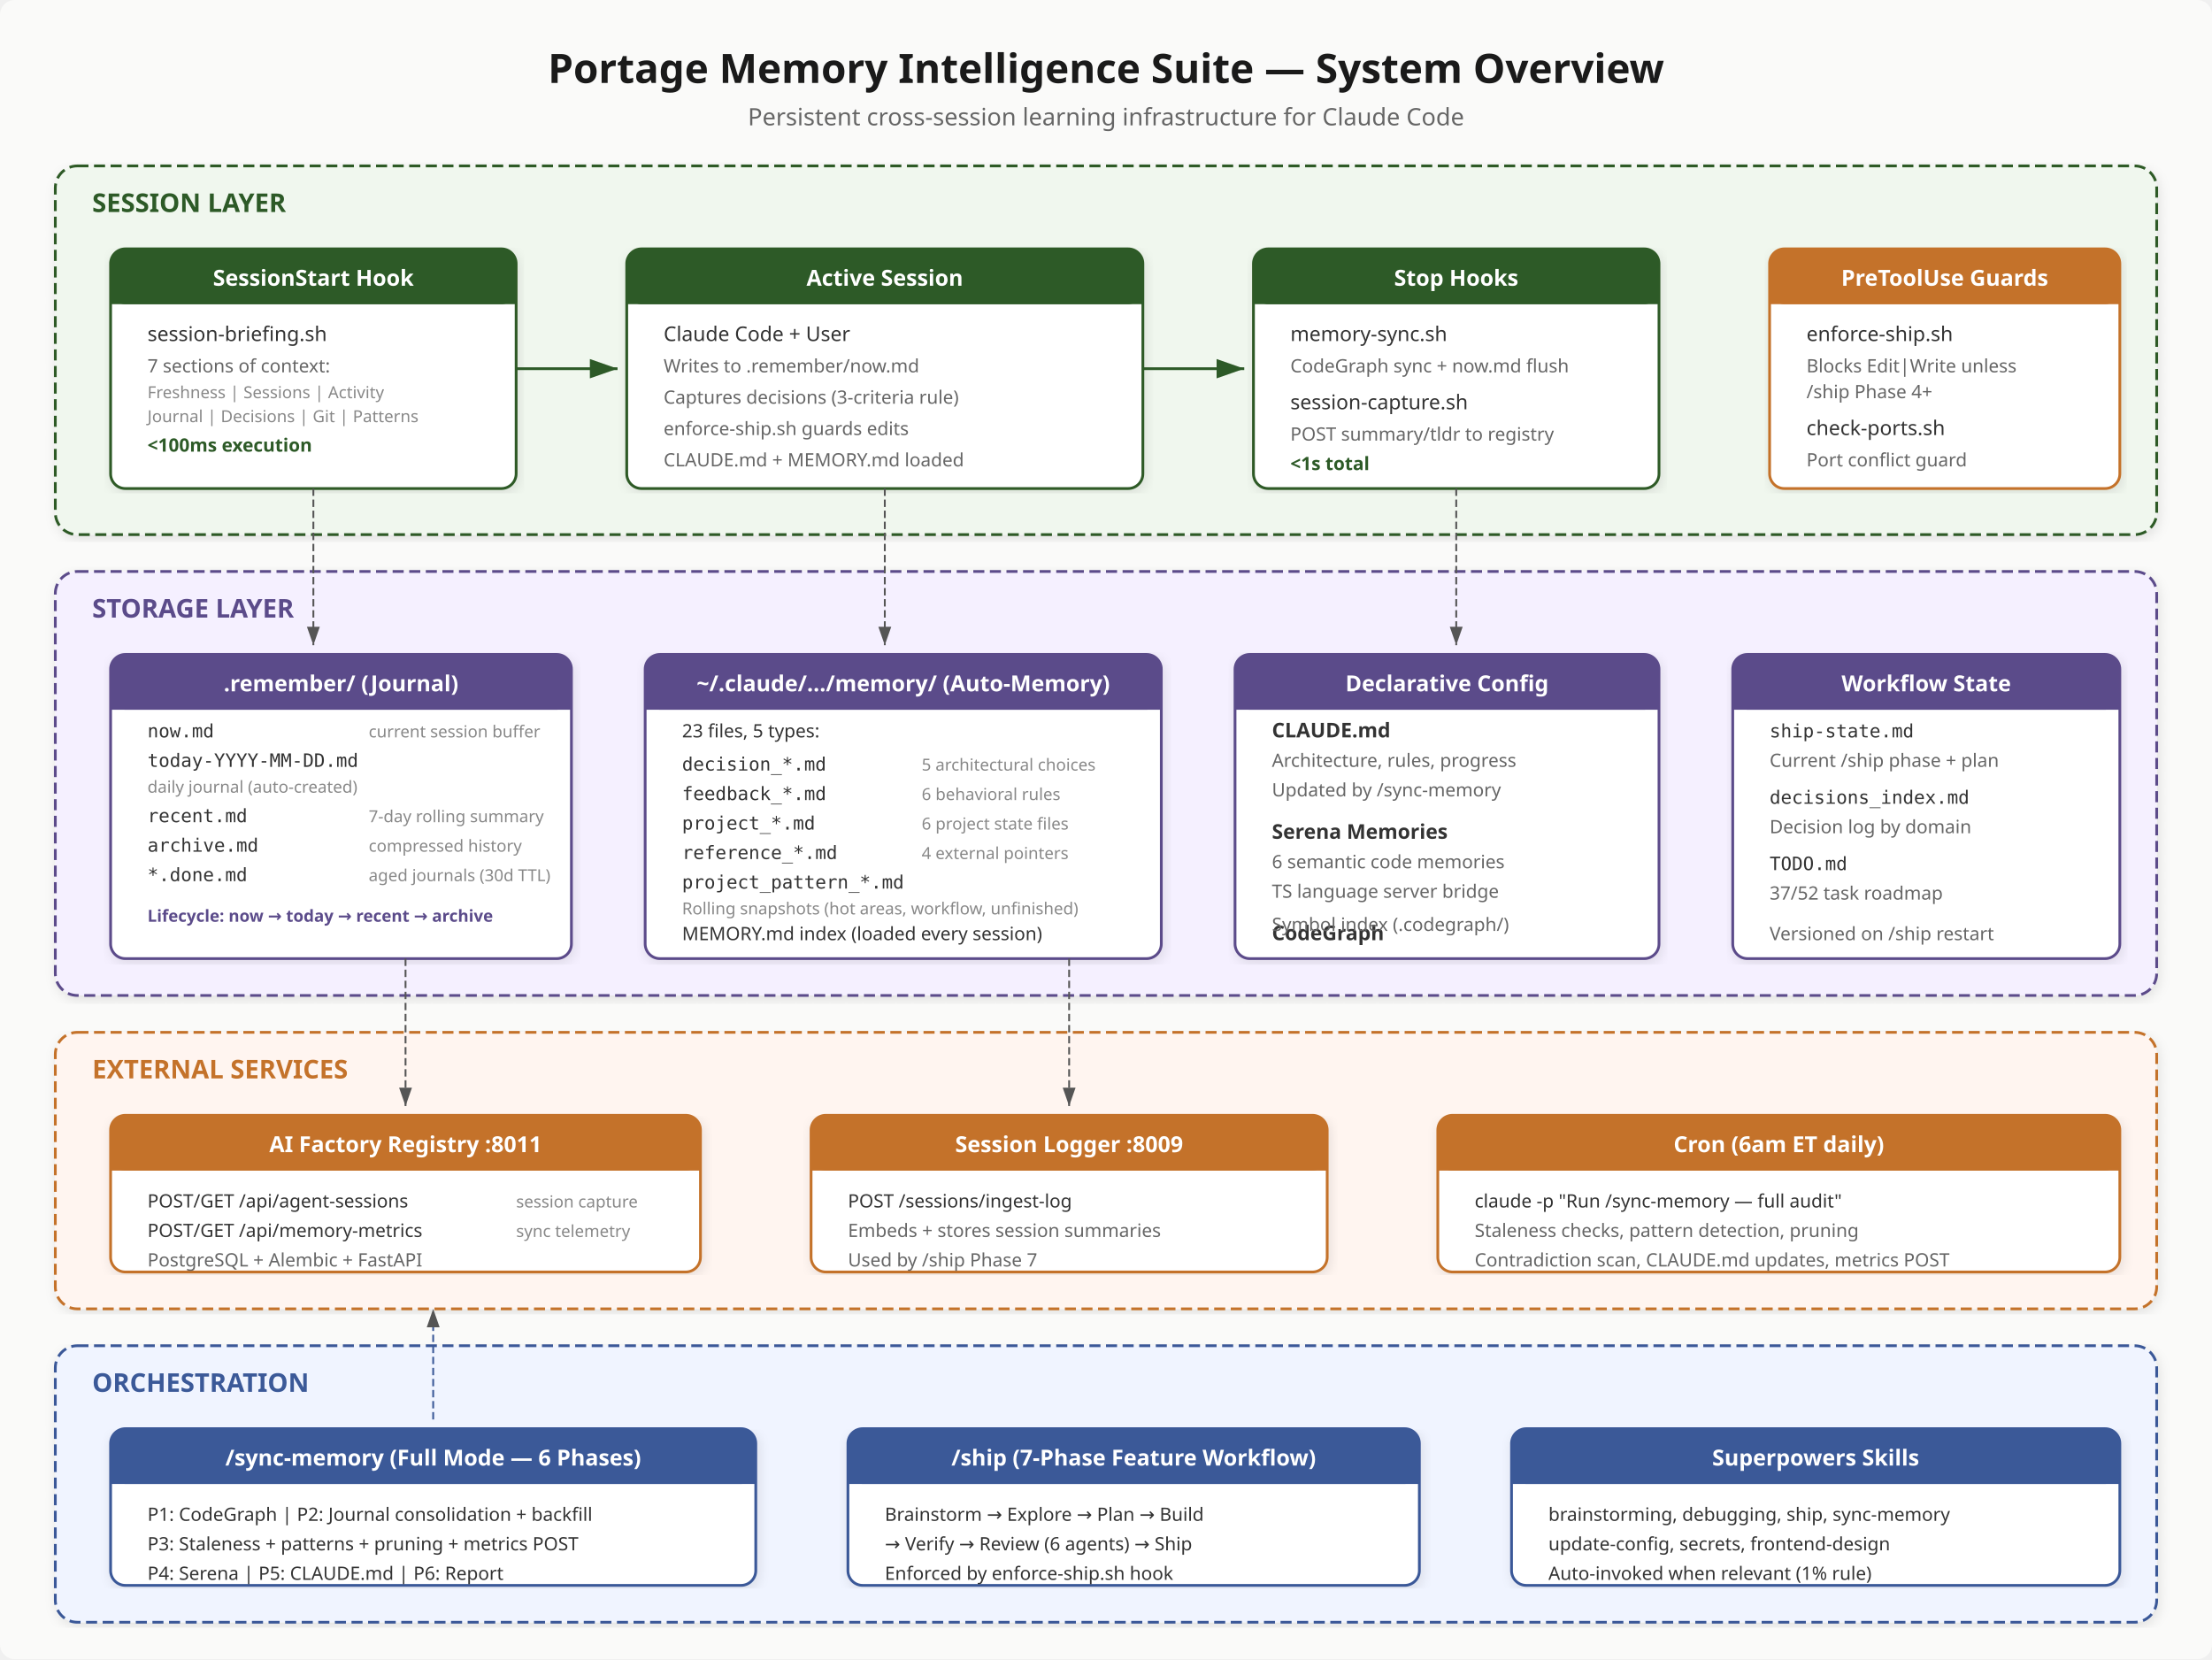
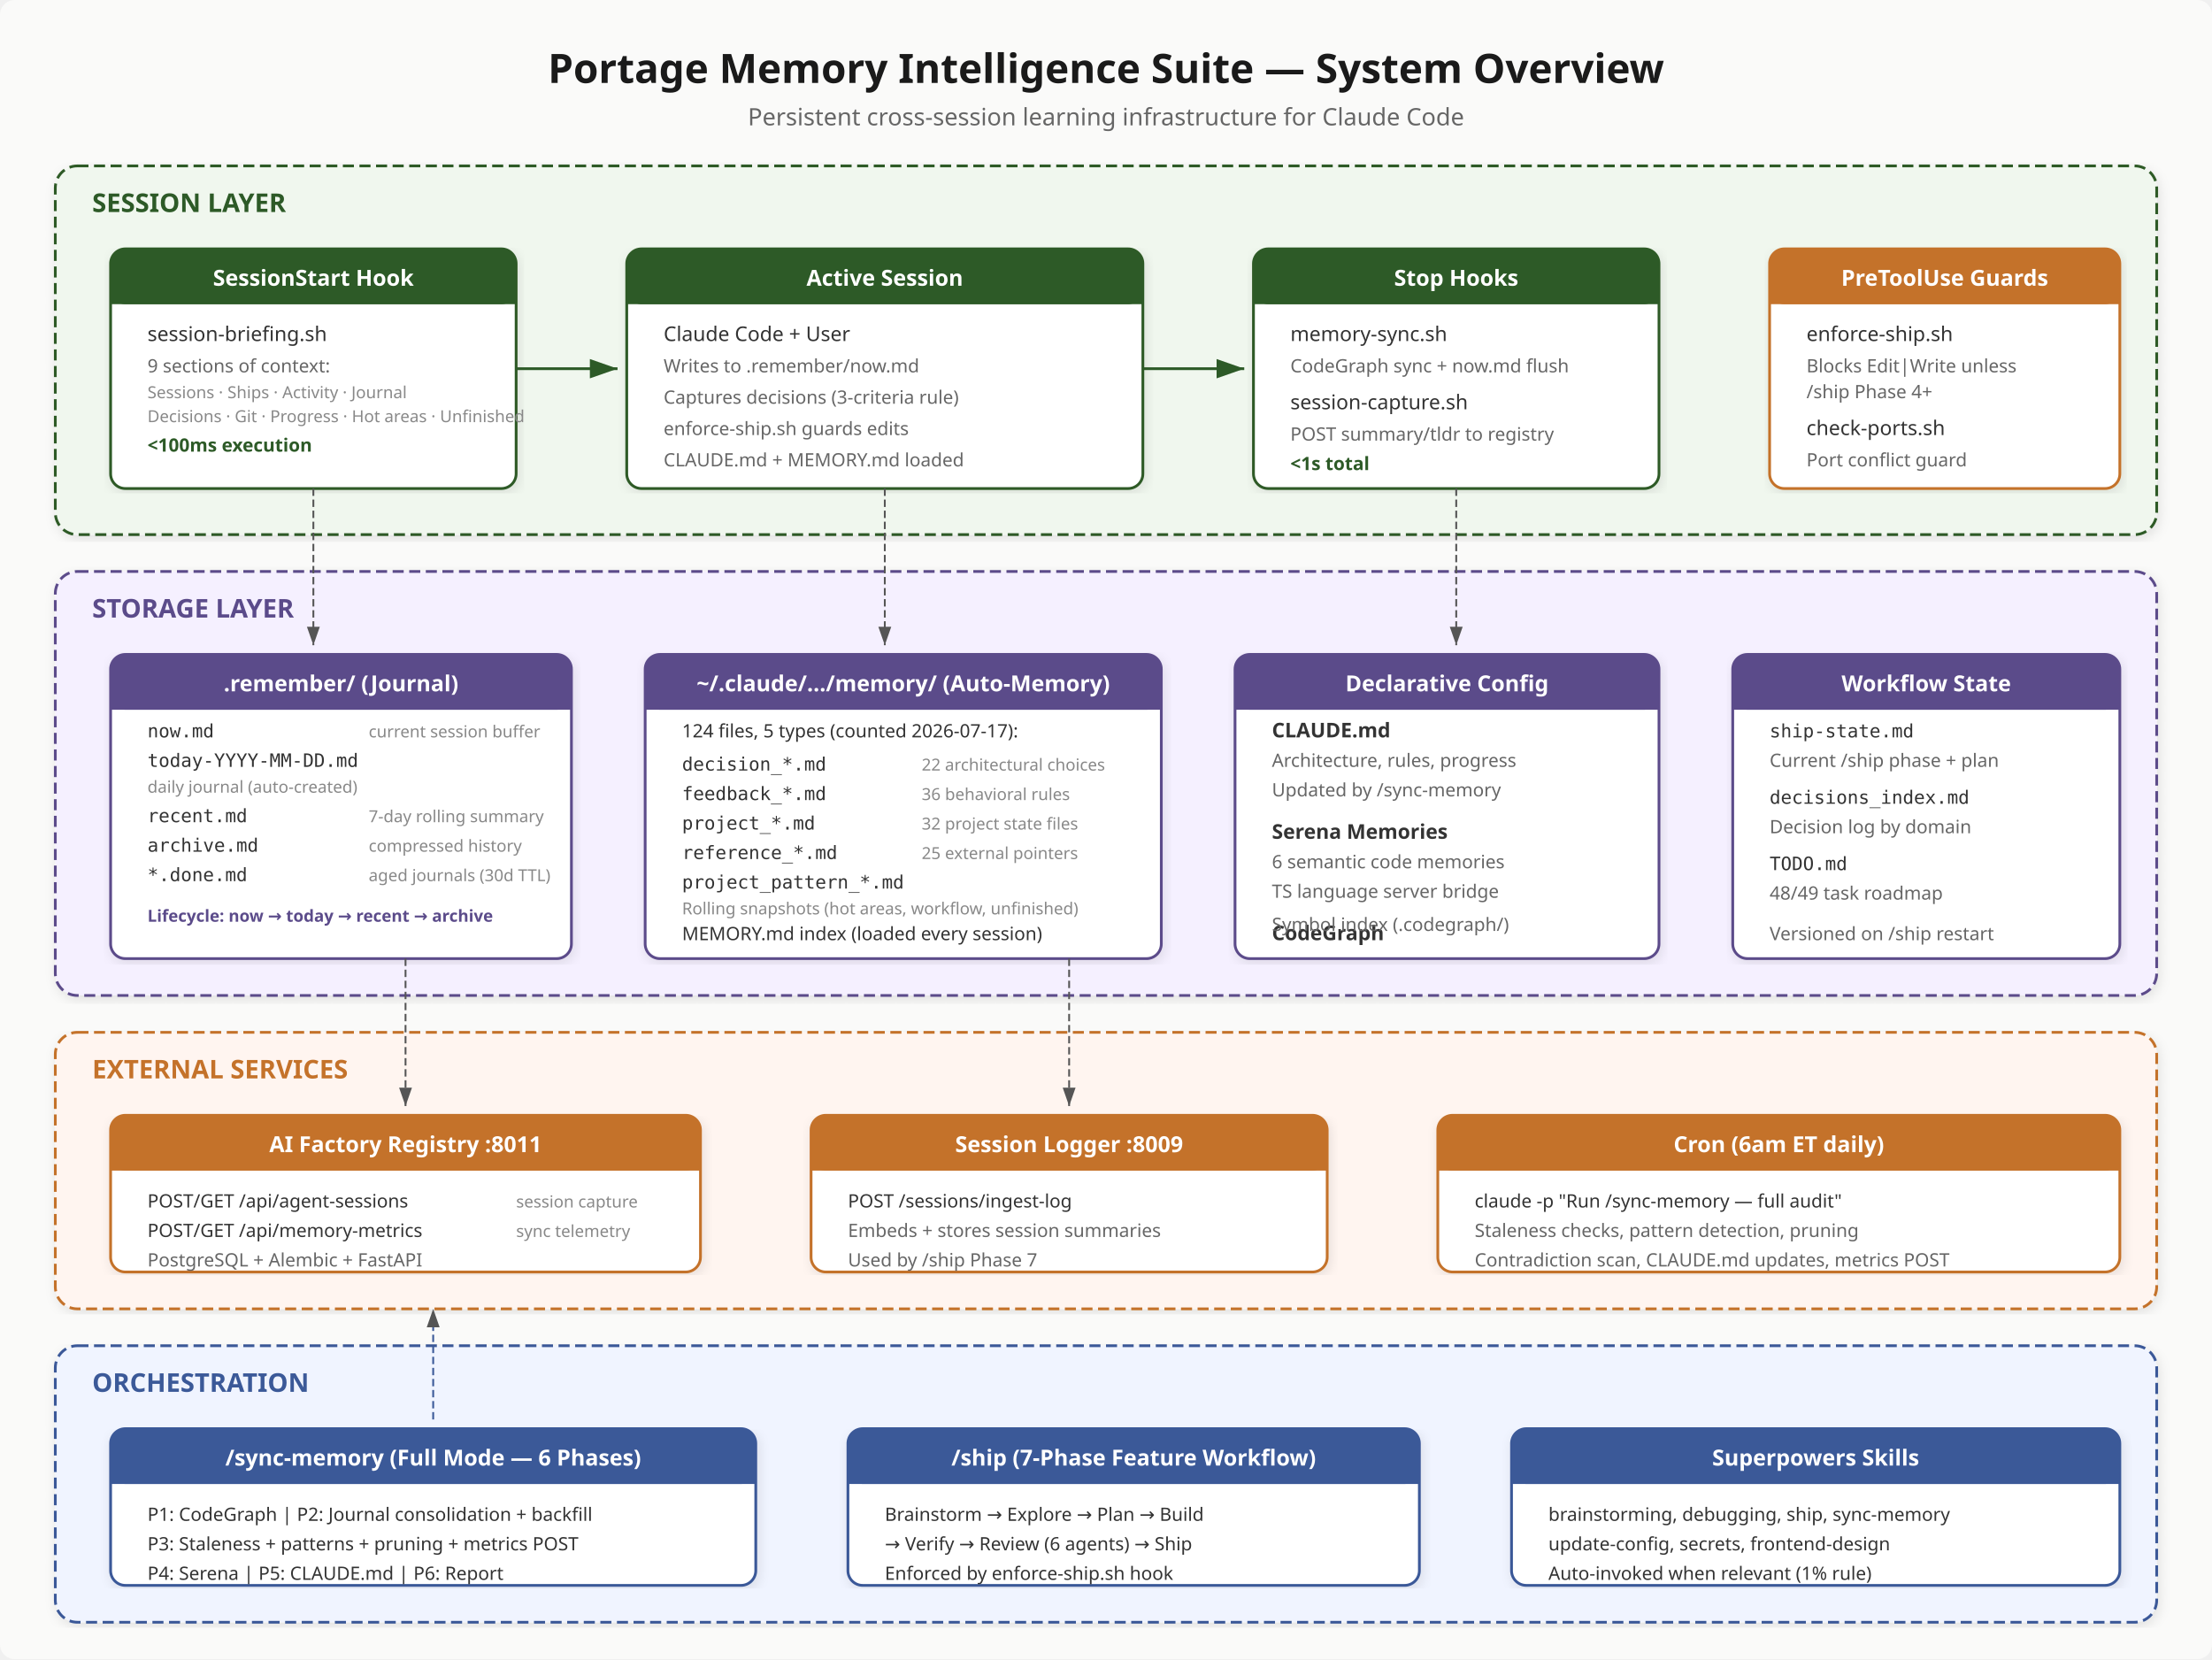
<svg xmlns="http://www.w3.org/2000/svg" viewBox="0 0 1200 900" font-family="'Plus Jakarta Sans', 'Segoe UI', system-ui, sans-serif">
  <defs>
    <marker id="arrow" markerWidth="10" markerHeight="7" refX="10" refY="3.5" orient="auto">
      <polygon points="0 0, 10 3.5, 0 7" fill="#555" />
    </marker>
    <marker id="arrow-green" markerWidth="10" markerHeight="7" refX="10" refY="3.5" orient="auto">
      <polygon points="0 0, 10 3.5, 0 7" fill="#2D5A27" />
    </marker>
    <filter id="shadow" x="-2%" y="-2%" width="104%" height="104%">
      <feDropShadow dx="1" dy="2" stdDeviation="3" flood-opacity="0.1" />
    </filter>
  </defs>
  <rect width="1200" height="900" fill="#FAFAF9" rx="8" />
  <text x="600" y="45" text-anchor="middle" font-size="22" font-weight="700" fill="#1a1a1a">Portage Memory Intelligence Suite — System Overview</text>
  <text x="600" y="68" text-anchor="middle" font-size="13" fill="#666">Persistent cross-session learning infrastructure for Claude Code</text>
  <rect x="30" y="90" width="1140" height="200" rx="12" fill="#F0F7EE" stroke="#2D5A27" stroke-width="1.5" stroke-dasharray="6 3" filter="url(#shadow)" />
  <text x="50" y="115" font-size="14" font-weight="700" fill="#2D5A27">SESSION LAYER</text>
  <rect x="60" y="135" width="220" height="130" rx="8" fill="#fff" stroke="#2D5A27" stroke-width="1.5" filter="url(#shadow)" />
  <rect x="60" y="135" width="220" height="30" rx="8" fill="#2D5A27" />
  <rect x="60" y="155" width="220" height="10" fill="#2D5A27" />
  <text x="170" y="155" text-anchor="middle" font-size="12" font-weight="600" fill="#fff">SessionStart Hook</text>
  <text x="80" y="185" font-size="11" fill="#333">session-briefing.sh</text>
-   <text x="80" y="202" font-size="10" fill="#666">7 sections of context:</text>
-   <text x="80" y="216" font-size="9" fill="#888">Freshness | Sessions | Activity</text>
-   <text x="80" y="229" font-size="9" fill="#888">Journal | Decisions | Git | Patterns</text>
+   <text x="80" y="202" font-size="10" fill="#666">9 sections of context:</text>
+   <text x="80" y="216" font-size="9" fill="#888">Sessions · Ships · Activity · Journal</text>
+   <text x="80" y="229" font-size="9" fill="#888">Decisions · Git · Progress · Hot areas · Unfinished</text>
  <text x="80" y="245" font-size="10" fill="#2D5A27" font-weight="600">&lt;100ms execution</text>
  <rect x="340" y="135" width="280" height="130" rx="8" fill="#fff" stroke="#2D5A27" stroke-width="1.5" filter="url(#shadow)" />
  <rect x="340" y="135" width="280" height="30" rx="8" fill="#2D5A27" />
  <rect x="340" y="155" width="280" height="10" fill="#2D5A27" />
  <text x="480" y="155" text-anchor="middle" font-size="12" font-weight="600" fill="#fff">Active Session</text>
  <text x="360" y="185" font-size="11" fill="#333">Claude Code + User</text>
  <text x="360" y="202" font-size="10" fill="#666">Writes to .remember/now.md</text>
  <text x="360" y="219" font-size="10" fill="#666">Captures decisions (3-criteria rule)</text>
  <text x="360" y="236" font-size="10" fill="#666">enforce-ship.sh guards edits</text>
  <text x="360" y="253" font-size="10" fill="#666">CLAUDE.md + MEMORY.md loaded</text>
  <rect x="680" y="135" width="220" height="130" rx="8" fill="#fff" stroke="#2D5A27" stroke-width="1.5" filter="url(#shadow)" />
  <rect x="680" y="135" width="220" height="30" rx="8" fill="#2D5A27" />
  <rect x="680" y="155" width="220" height="10" fill="#2D5A27" />
  <text x="790" y="155" text-anchor="middle" font-size="12" font-weight="600" fill="#fff">Stop Hooks</text>
  <text x="700" y="185" font-size="11" fill="#333">memory-sync.sh</text>
  <text x="700" y="202" font-size="10" fill="#666">CodeGraph sync + now.md flush</text>
  <text x="700" y="222" font-size="11" fill="#333">session-capture.sh</text>
  <text x="700" y="239" font-size="10" fill="#666">POST summary/tldr to registry</text>
  <text x="700" y="255" font-size="10" fill="#2D5A27" font-weight="600">&lt;1s total</text>
  <rect x="960" y="135" width="190" height="130" rx="8" fill="#fff" stroke="#C4722A" stroke-width="1.5" filter="url(#shadow)" />
  <rect x="960" y="135" width="190" height="30" rx="8" fill="#C4722A" />
  <rect x="960" y="155" width="190" height="10" fill="#C4722A" />
  <text x="1055" y="155" text-anchor="middle" font-size="12" font-weight="600" fill="#fff">PreToolUse Guards</text>
  <text x="980" y="185" font-size="11" fill="#333">enforce-ship.sh</text>
  <text x="980" y="202" font-size="10" fill="#666">Blocks Edit|Write unless</text>
  <text x="980" y="216" font-size="10" fill="#666">/ship Phase 4+</text>
  <text x="980" y="236" font-size="11" fill="#333">check-ports.sh</text>
  <text x="980" y="253" font-size="10" fill="#666">Port conflict guard</text>
  <line x1="280" y1="200" x2="335" y2="200" stroke="#2D5A27" stroke-width="1.5" marker-end="url(#arrow-green)" />
  <line x1="620" y1="200" x2="675" y2="200" stroke="#2D5A27" stroke-width="1.5" marker-end="url(#arrow-green)" />
  <rect x="30" y="310" width="1140" height="230" rx="12" fill="#F5F0FF" stroke="#5B4B8A" stroke-width="1.5" stroke-dasharray="6 3" filter="url(#shadow)" />
  <text x="50" y="335" font-size="14" font-weight="700" fill="#5B4B8A">STORAGE LAYER</text>
  <rect x="60" y="355" width="250" height="165" rx="8" fill="#fff" stroke="#5B4B8A" stroke-width="1.5" filter="url(#shadow)" />
  <rect x="60" y="355" width="250" height="30" rx="8" fill="#5B4B8A" />
  <rect x="60" y="375" width="250" height="10" fill="#5B4B8A" />
  <text x="185" y="375" text-anchor="middle" font-size="12" font-weight="600" fill="#fff">.remember/ (Journal)</text>
  <text x="80" y="400" font-size="10" fill="#333" font-family="'JetBrains Mono', monospace">now.md</text>
  <text x="200" y="400" font-size="9" fill="#888">current session buffer</text>
  <text x="80" y="416" font-size="10" fill="#333" font-family="'JetBrains Mono', monospace">today-YYYY-MM-DD.md</text>
  <text x="80" y="430" font-size="9" fill="#888">daily journal (auto-created)</text>
  <text x="80" y="446" font-size="10" fill="#333" font-family="'JetBrains Mono', monospace">recent.md</text>
  <text x="200" y="446" font-size="9" fill="#888">7-day rolling summary</text>
  <text x="80" y="462" font-size="10" fill="#333" font-family="'JetBrains Mono', monospace">archive.md</text>
  <text x="200" y="462" font-size="9" fill="#888">compressed history</text>
  <text x="80" y="478" font-size="10" fill="#333" font-family="'JetBrains Mono', monospace">*.done.md</text>
  <text x="200" y="478" font-size="9" fill="#888">aged journals (30d TTL)</text>
  <text x="80" y="500" font-size="9" fill="#5B4B8A" font-weight="600">Lifecycle: now → today → recent → archive</text>
  <rect x="350" y="355" width="280" height="165" rx="8" fill="#fff" stroke="#5B4B8A" stroke-width="1.5" filter="url(#shadow)" />
  <rect x="350" y="355" width="280" height="30" rx="8" fill="#5B4B8A" />
  <rect x="350" y="375" width="280" height="10" fill="#5B4B8A" />
  <text x="490" y="375" text-anchor="middle" font-size="12" font-weight="600" fill="#fff">~/.claude/.../memory/ (Auto-Memory)</text>
-   <text x="370" y="400" font-size="10" fill="#333">23 files, 5 types:</text>
+   <text x="370" y="400" font-size="10" fill="#333">124 files, 5 types (counted 2026-07-17):</text>
  <text x="370" y="418" font-size="10" fill="#333" font-family="'JetBrains Mono', monospace">decision_*.md</text>
-   <text x="500" y="418" font-size="9" fill="#888">5 architectural choices</text>
+   <text x="500" y="418" font-size="9" fill="#888">22 architectural choices</text>
  <text x="370" y="434" font-size="10" fill="#333" font-family="'JetBrains Mono', monospace">feedback_*.md</text>
-   <text x="500" y="434" font-size="9" fill="#888">6 behavioral rules</text>
+   <text x="500" y="434" font-size="9" fill="#888">36 behavioral rules</text>
  <text x="370" y="450" font-size="10" fill="#333" font-family="'JetBrains Mono', monospace">project_*.md</text>
-   <text x="500" y="450" font-size="9" fill="#888">6 project state files</text>
+   <text x="500" y="450" font-size="9" fill="#888">32 project state files</text>
  <text x="370" y="466" font-size="10" fill="#333" font-family="'JetBrains Mono', monospace">reference_*.md</text>
-   <text x="500" y="466" font-size="9" fill="#888">4 external pointers</text>
+   <text x="500" y="466" font-size="9" fill="#888">25 external pointers</text>
  <text x="370" y="482" font-size="10" fill="#333" font-family="'JetBrains Mono', monospace">project_pattern_*.md</text>
  <text x="370" y="496" font-size="9" fill="#888">Rolling snapshots (hot areas, workflow, unfinished)</text>
  <text x="370" y="510" font-size="10" fill="#333">MEMORY.md index (loaded every session)</text>
  <rect x="670" y="355" width="230" height="165" rx="8" fill="#fff" stroke="#5B4B8A" stroke-width="1.5" filter="url(#shadow)" />
  <rect x="670" y="355" width="230" height="30" rx="8" fill="#5B4B8A" />
  <rect x="670" y="375" width="230" height="10" fill="#5B4B8A" />
  <text x="785" y="375" text-anchor="middle" font-size="12" font-weight="600" fill="#fff">Declarative Config</text>
  <text x="690" y="400" font-size="11" fill="#333" font-weight="600">CLAUDE.md</text>
  <text x="690" y="416" font-size="10" fill="#666">Architecture, rules, progress</text>
  <text x="690" y="432" font-size="10" fill="#666">Updated by /sync-memory</text>
  <text x="690" y="455" font-size="11" fill="#333" font-weight="600">Serena Memories</text>
  <text x="690" y="471" font-size="10" fill="#666">6 semantic code memories</text>
  <text x="690" y="487" font-size="10" fill="#666">TS language server bridge</text>
  <text x="690" y="510" font-size="11" fill="#333" font-weight="600">CodeGraph</text>
  <text x="690" y="505" font-size="10" fill="#666">Symbol index (.codegraph/)</text>
  <rect x="940" y="355" width="210" height="165" rx="8" fill="#fff" stroke="#5B4B8A" stroke-width="1.5" filter="url(#shadow)" />
  <rect x="940" y="355" width="210" height="30" rx="8" fill="#5B4B8A" />
  <rect x="940" y="375" width="210" height="10" fill="#5B4B8A" />
  <text x="1045" y="375" text-anchor="middle" font-size="12" font-weight="600" fill="#fff">Workflow State</text>
  <text x="960" y="400" font-size="10" fill="#333" font-family="'JetBrains Mono', monospace">ship-state.md</text>
  <text x="960" y="416" font-size="10" fill="#666">Current /ship phase + plan</text>
  <text x="960" y="436" font-size="10" fill="#333" font-family="'JetBrains Mono', monospace">decisions_index.md</text>
  <text x="960" y="452" font-size="10" fill="#666">Decision log by domain</text>
  <text x="960" y="472" font-size="10" fill="#333" font-family="'JetBrains Mono', monospace">TODO.md</text>
-   <text x="960" y="488" font-size="10" fill="#666">37/52 task roadmap</text>
+   <text x="960" y="488" font-size="10" fill="#666">48/49 task roadmap</text>
  <text x="960" y="510" font-size="10" fill="#666">Versioned on /ship restart</text>
  <rect x="30" y="560" width="1140" height="150" rx="12" fill="#FFF5F0" stroke="#C4722A" stroke-width="1.5" stroke-dasharray="6 3" filter="url(#shadow)" />
  <text x="50" y="585" font-size="14" font-weight="700" fill="#C4722A">EXTERNAL SERVICES</text>
  <rect x="60" y="605" width="320" height="85" rx="8" fill="#fff" stroke="#C4722A" stroke-width="1.5" filter="url(#shadow)" />
  <rect x="60" y="605" width="320" height="30" rx="8" fill="#C4722A" />
  <rect x="60" y="625" width="320" height="10" fill="#C4722A" />
  <text x="220" y="625" text-anchor="middle" font-size="12" font-weight="600" fill="#fff">AI Factory Registry :8011</text>
  <text x="80" y="655" font-size="10" fill="#333">POST/GET /api/agent-sessions</text>
  <text x="280" y="655" font-size="9" fill="#888">session capture</text>
  <text x="80" y="671" font-size="10" fill="#333">POST/GET /api/memory-metrics</text>
  <text x="280" y="671" font-size="9" fill="#888">sync telemetry</text>
  <text x="80" y="687" font-size="10" fill="#666">PostgreSQL + Alembic + FastAPI</text>
  <rect x="440" y="605" width="280" height="85" rx="8" fill="#fff" stroke="#C4722A" stroke-width="1.5" filter="url(#shadow)" />
  <rect x="440" y="605" width="280" height="30" rx="8" fill="#C4722A" />
  <rect x="440" y="625" width="280" height="10" fill="#C4722A" />
  <text x="580" y="625" text-anchor="middle" font-size="12" font-weight="600" fill="#fff">Session Logger :8009</text>
  <text x="460" y="655" font-size="10" fill="#333">POST /sessions/ingest-log</text>
  <text x="460" y="671" font-size="10" fill="#666">Embeds + stores session summaries</text>
  <text x="460" y="687" font-size="10" fill="#666">Used by /ship Phase 7</text>
  <rect x="780" y="605" width="370" height="85" rx="8" fill="#fff" stroke="#C4722A" stroke-width="1.5" filter="url(#shadow)" />
  <rect x="780" y="605" width="370" height="30" rx="8" fill="#C4722A" />
  <rect x="780" y="625" width="370" height="10" fill="#C4722A" />
  <text x="965" y="625" text-anchor="middle" font-size="12" font-weight="600" fill="#fff">Cron (6am ET daily)</text>
  <text x="800" y="655" font-size="10" fill="#333">claude -p "Run /sync-memory — full audit"</text>
  <text x="800" y="671" font-size="10" fill="#666">Staleness checks, pattern detection, pruning</text>
  <text x="800" y="687" font-size="10" fill="#666">Contradiction scan, CLAUDE.md updates, metrics POST</text>
  <rect x="30" y="730" width="1140" height="150" rx="12" fill="#F0F4FF" stroke="#3B5998" stroke-width="1.5" stroke-dasharray="6 3" filter="url(#shadow)" />
  <text x="50" y="755" font-size="14" font-weight="700" fill="#3B5998">ORCHESTRATION</text>
  <rect x="60" y="775" width="350" height="85" rx="8" fill="#fff" stroke="#3B5998" stroke-width="1.5" filter="url(#shadow)" />
  <rect x="60" y="775" width="350" height="30" rx="8" fill="#3B5998" />
  <rect x="60" y="795" width="350" height="10" fill="#3B5998" />
  <text x="235" y="795" text-anchor="middle" font-size="12" font-weight="600" fill="#fff">/sync-memory (Full Mode — 6 Phases)</text>
  <text x="80" y="825" font-size="10" fill="#333">P1: CodeGraph | P2: Journal consolidation + backfill</text>
  <text x="80" y="841" font-size="10" fill="#333">P3: Staleness + patterns + pruning + metrics POST</text>
  <text x="80" y="857" font-size="10" fill="#333">P4: Serena | P5: CLAUDE.md | P6: Report</text>
  <rect x="460" y="775" width="310" height="85" rx="8" fill="#fff" stroke="#3B5998" stroke-width="1.5" filter="url(#shadow)" />
  <rect x="460" y="775" width="310" height="30" rx="8" fill="#3B5998" />
  <rect x="460" y="795" width="310" height="10" fill="#3B5998" />
  <text x="615" y="795" text-anchor="middle" font-size="12" font-weight="600" fill="#fff">/ship (7-Phase Feature Workflow)</text>
  <text x="480" y="825" font-size="10" fill="#333">Brainstorm → Explore → Plan → Build</text>
  <text x="480" y="841" font-size="10" fill="#333">→ Verify → Review (6 agents) → Ship</text>
  <text x="480" y="857" font-size="10" fill="#333">Enforced by enforce-ship.sh hook</text>
  <rect x="820" y="775" width="330" height="85" rx="8" fill="#fff" stroke="#3B5998" stroke-width="1.5" filter="url(#shadow)" />
  <rect x="820" y="775" width="330" height="30" rx="8" fill="#3B5998" />
  <rect x="820" y="795" width="330" height="10" fill="#3B5998" />
  <text x="985" y="795" text-anchor="middle" font-size="12" font-weight="600" fill="#fff">Superpowers Skills</text>
  <text x="840" y="825" font-size="10" fill="#333">brainstorming, debugging, ship, sync-memory</text>
  <text x="840" y="841" font-size="10" fill="#333">update-config, secrets, frontend-design</text>
  <text x="840" y="857" font-size="10" fill="#333">Auto-invoked when relevant (1% rule)</text>
  <line x1="170" y1="265" x2="170" y2="350" stroke="#555" stroke-width="1" marker-end="url(#arrow)" stroke-dasharray="4 2" />
  <line x1="480" y1="265" x2="480" y2="350" stroke="#555" stroke-width="1" marker-end="url(#arrow)" stroke-dasharray="4 2" />
  <line x1="790" y1="265" x2="790" y2="350" stroke="#555" stroke-width="1" marker-end="url(#arrow)" stroke-dasharray="4 2" />
  <line x1="220" y1="520" x2="220" y2="600" stroke="#555" stroke-width="1" marker-end="url(#arrow)" stroke-dasharray="4 2" />
  <line x1="580" y1="520" x2="580" y2="600" stroke="#555" stroke-width="1" marker-end="url(#arrow)" stroke-dasharray="4 2" />
  <line x1="235" y1="770" x2="235" y2="710" stroke="#3B5998" stroke-width="1" marker-end="url(#arrow)" stroke-dasharray="4 2" />
</svg>
